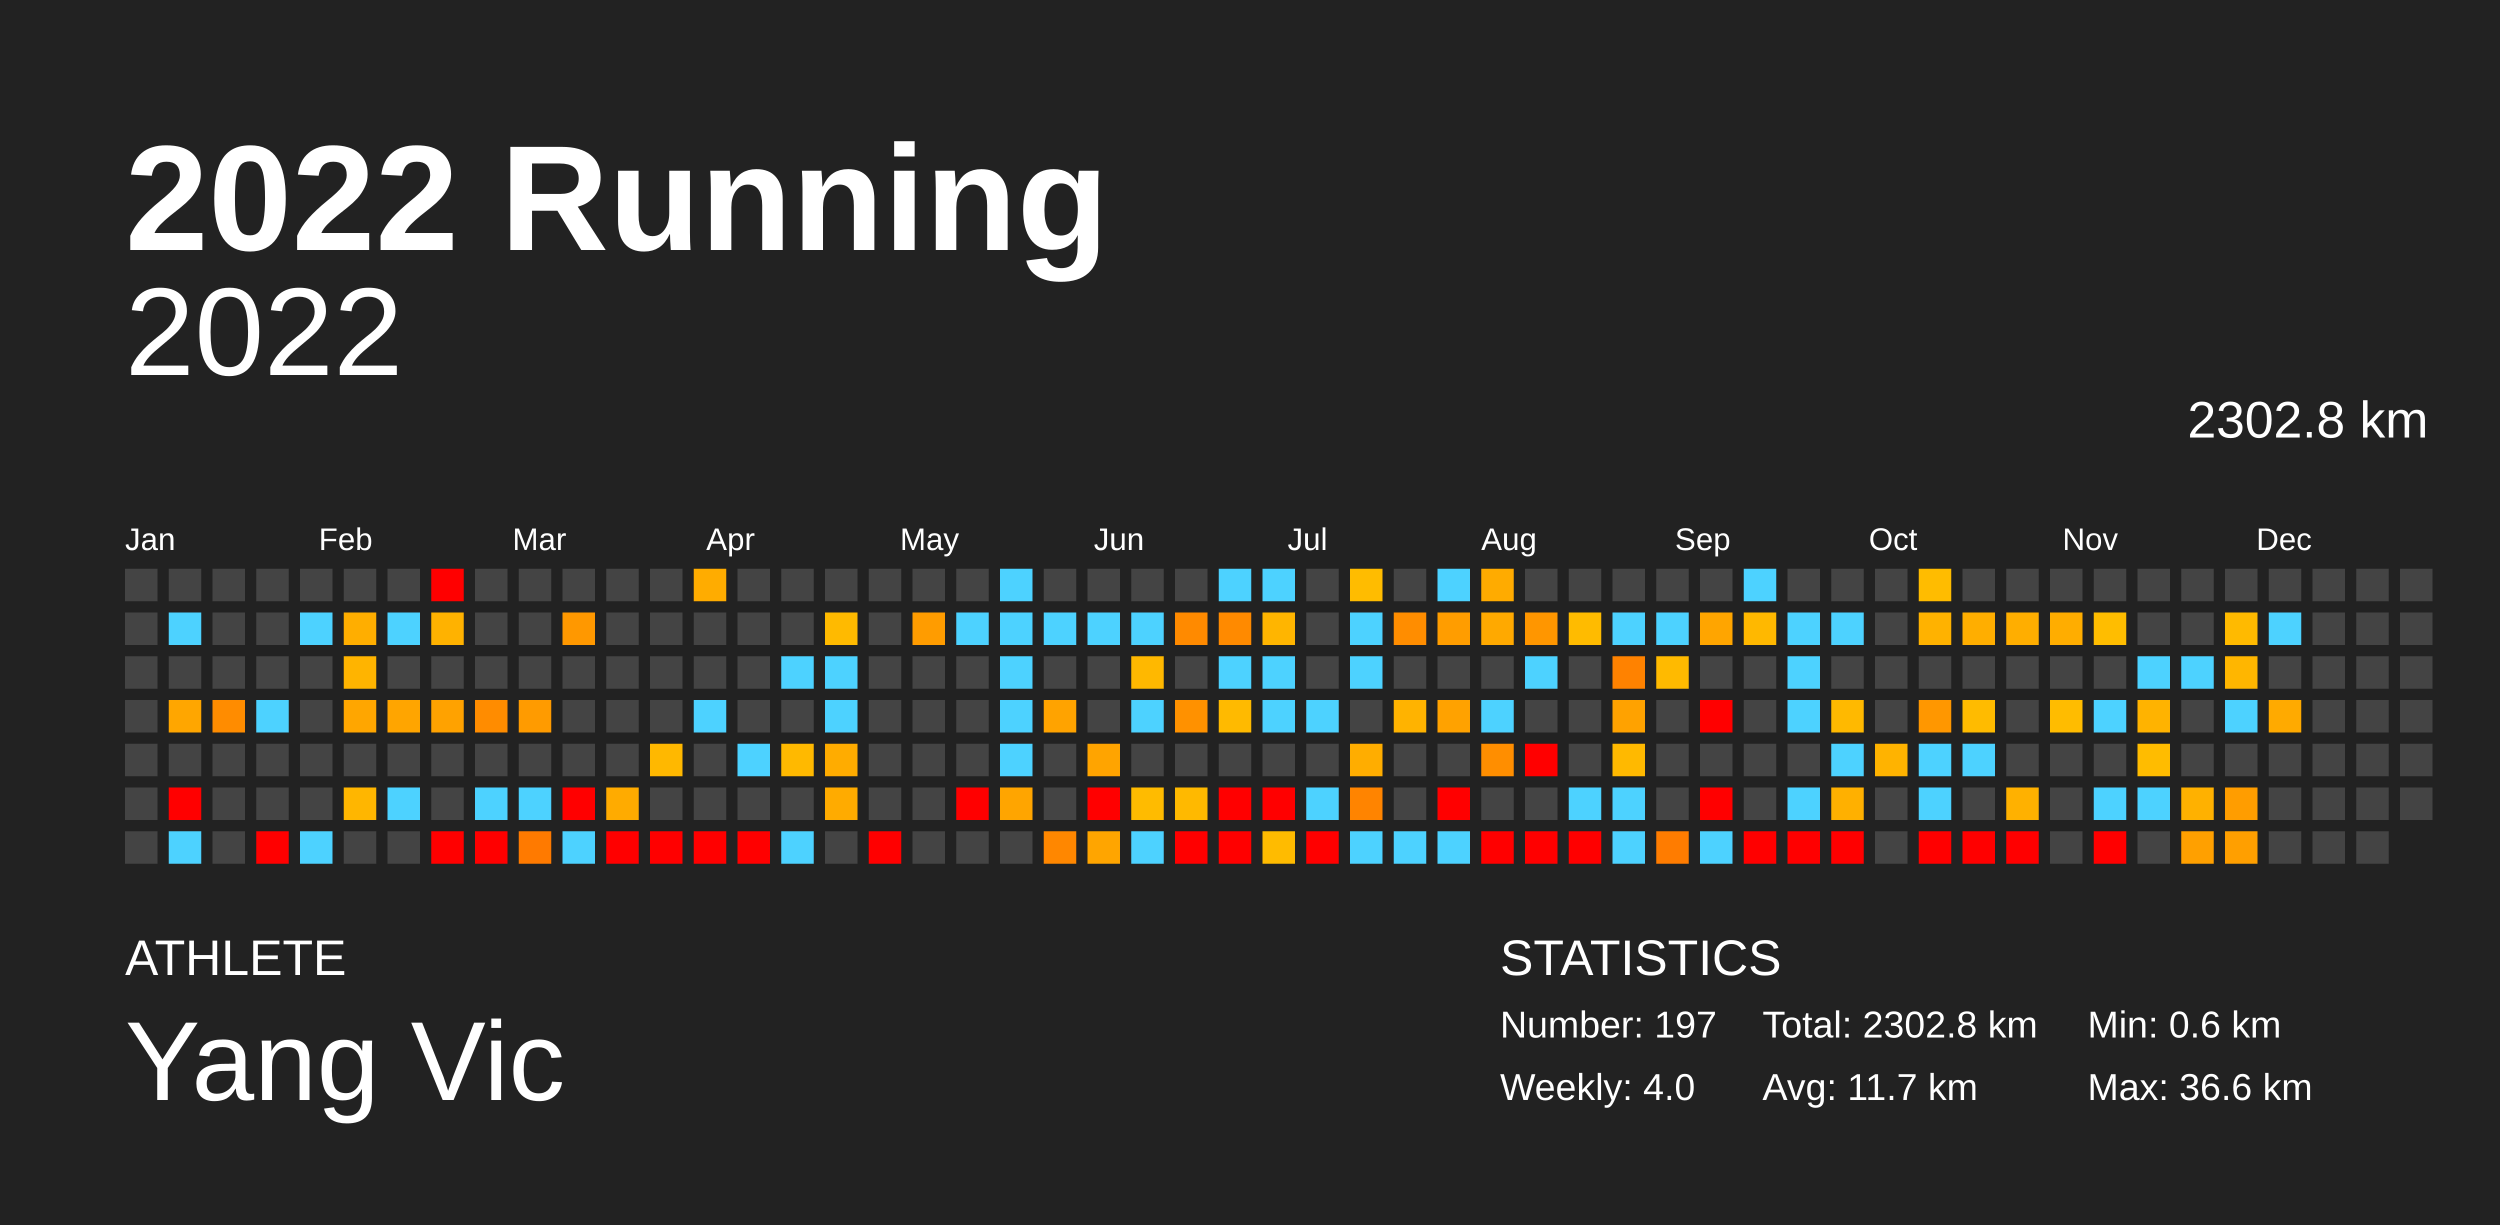
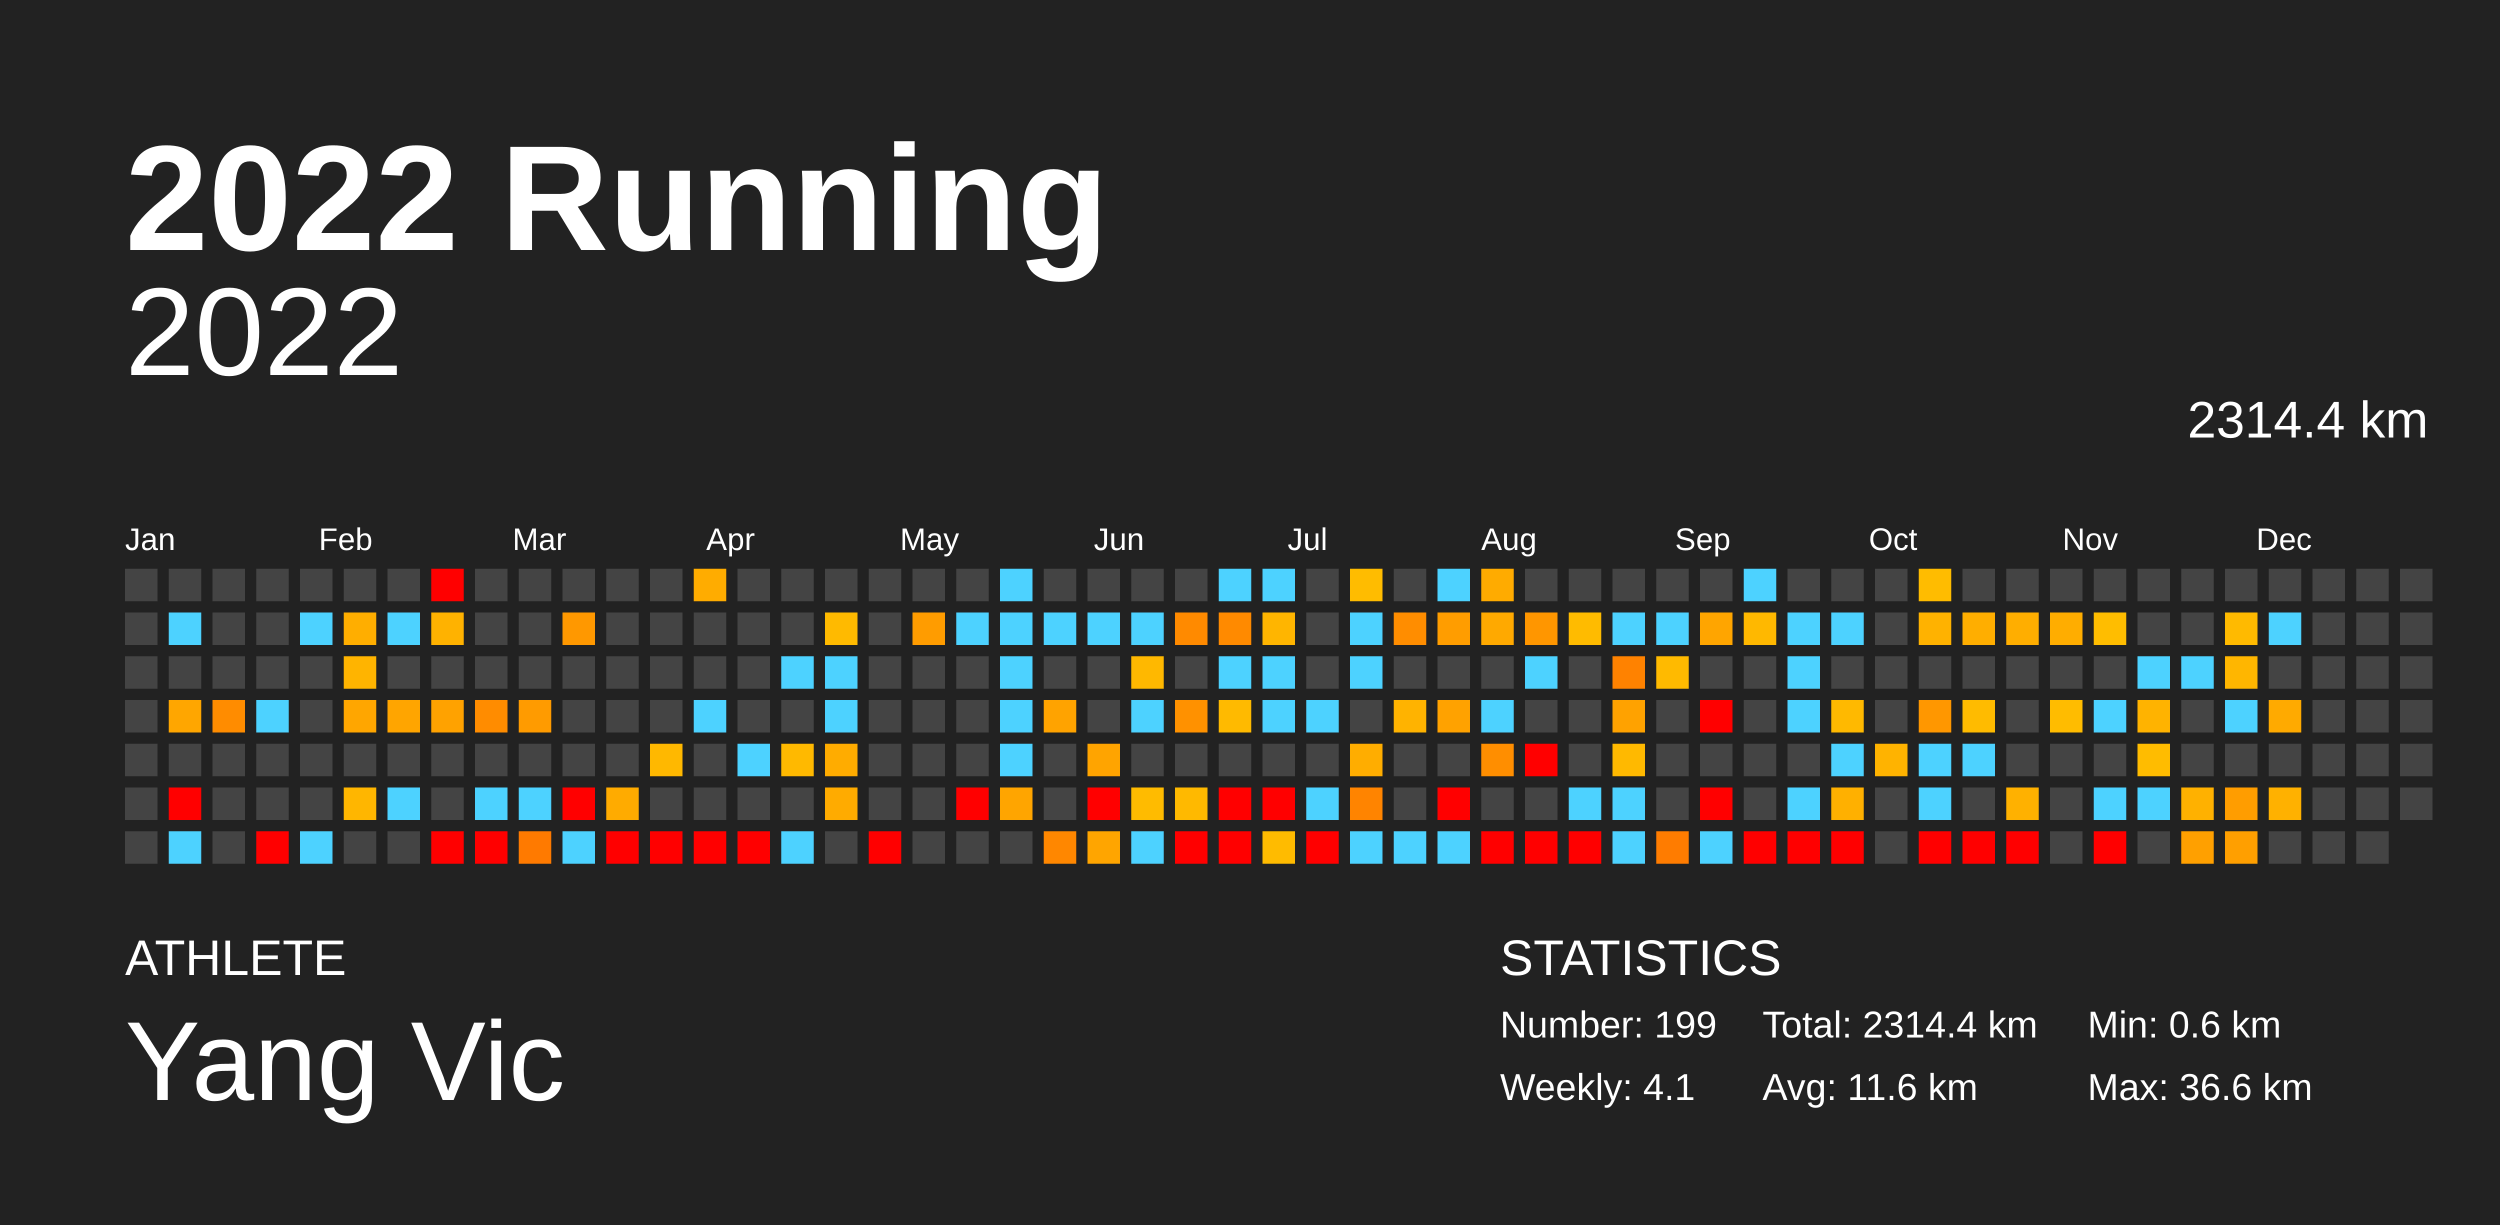
<svg xmlns="http://www.w3.org/2000/svg" baseProfile="full" height="98mm" version="1.1" viewBox="0,0,200,98" width="200mm">
  <defs />
  <rect fill="#222222" height="98" width="200" x="0" y="0" />
  <text fill="#FFFFFF" style="font-size:12px; font-family:Arial; font-weight:bold;" x="10" y="20">2022 Running</text>
  <text fill="#FFFFFF" style="font-size:4px; font-family:Arial" x="10" y="78">ATHLETE</text>
  <text fill="#FFFFFF" style="font-size:9px; font-family:Arial" x="10" y="88">Yang Vic</text>
  <text fill="#FFFFFF" style="font-size:4px; font-family:Arial" x="120" y="78">STATISTICS</text>
-   <text fill="#FFFFFF" style="font-size:3px; font-family:Arial" x="120" y="83">Number: 197</text>
-   <text fill="#FFFFFF" style="font-size:3px; font-family:Arial" x="120" y="88">Weekly: 4.0</text>
-   <text fill="#FFFFFF" style="font-size:3px; font-family:Arial" x="141" y="83">Total: 2302.8 km</text>
-   <text fill="#FFFFFF" style="font-size:3px; font-family:Arial" x="141" y="88">Avg: 11.7 km</text>
+   <text fill="#FFFFFF" style="font-size:3px; font-family:Arial" x="120" y="83">Number: 199</text>
+   <text fill="#FFFFFF" style="font-size:3px; font-family:Arial" x="120" y="88">Weekly: 4.1</text>
+   <text fill="#FFFFFF" style="font-size:3px; font-family:Arial" x="141" y="83">Total: 2314.4 km</text>
+   <text fill="#FFFFFF" style="font-size:3px; font-family:Arial" x="141" y="88">Avg: 11.6 km</text>
  <text fill="#FFFFFF" style="font-size:3px; font-family:Arial" x="167" y="83">Min: 0.6 km</text>
  <text fill="#FFFFFF" style="font-size:3px; font-family:Arial" x="167" y="88">Max: 36.6 km</text>
  <text alignment-baseline="hanging" fill="#FFFFFF" style="font-size:10.0px; font-family:Arial;" x="10" y="30">2022</text>
-   <text alignment-baseline="hanging" fill="#FFFFFF" style="font-size:4.125px; font-family:Arial;" x="175" y="35">2302.8 km</text>
+   <text alignment-baseline="hanging" fill="#FFFFFF" style="font-size:4.125px; font-family:Arial;" x="175" y="35">2314.4 km</text>
  <text fill="#FFFFFF" style="font-size:2.5px; font-family:Arial" x="10.0" y="44">Jan</text>
  <text fill="#FFFFFF" style="font-size:2.5px; font-family:Arial" x="25.5" y="44">Feb</text>
  <text fill="#FFFFFF" style="font-size:2.5px; font-family:Arial" x="41.0" y="44">Mar</text>
  <text fill="#FFFFFF" style="font-size:2.5px; font-family:Arial" x="56.5" y="44">Apr</text>
  <text fill="#FFFFFF" style="font-size:2.5px; font-family:Arial" x="72.0" y="44">May</text>
  <text fill="#FFFFFF" style="font-size:2.5px; font-family:Arial" x="87.5" y="44">Jun</text>
  <text fill="#FFFFFF" style="font-size:2.5px; font-family:Arial" x="103.0" y="44">Jul</text>
  <text fill="#FFFFFF" style="font-size:2.5px; font-family:Arial" x="118.5" y="44">Aug</text>
  <text fill="#FFFFFF" style="font-size:2.5px; font-family:Arial" x="134.0" y="44">Sep</text>
  <text fill="#FFFFFF" style="font-size:2.5px; font-family:Arial" x="149.5" y="44">Oct</text>
  <text fill="#FFFFFF" style="font-size:2.5px; font-family:Arial" x="165.0" y="44">Nov</text>
  <text fill="#FFFFFF" style="font-size:2.5px; font-family:Arial" x="180.5" y="44">Dec</text>
  <rect fill="#444444" height="2.6" width="2.6" x="10.0" y="45.5" />
  <rect fill="#444444" height="2.6" width="2.6" x="10.0" y="49.0" />
  <rect fill="#444444" height="2.6" width="2.6" x="10.0" y="52.5" />
  <rect fill="#444444" height="2.6" width="2.6" x="10.0" y="56.0" />
  <rect fill="#444444" height="2.6" width="2.6" x="10.0" y="59.5" />
  <rect fill="#444444" height="2.6" width="2.6" x="10.0" y="63.0" />
  <rect fill="#444444" height="2.6" width="2.6" x="10.0" y="66.5" />
  <rect fill="#444444" height="2.6" width="2.6" x="13.5" y="45.5" />
  <rect fill="#4dd2ff" height="2.6" width="2.6" x="13.5" y="49.0" />
  <rect fill="#444444" height="2.6" width="2.6" x="13.5" y="52.5" />
  <rect fill="#ffa600" height="2.6" width="2.6" x="13.5" y="56.0" />
  <rect fill="#444444" height="2.6" width="2.6" x="13.5" y="59.5" />
  <rect fill="red" height="2.6" width="2.6" x="13.5" y="63.0" />
  <rect fill="#4dd2ff" height="2.6" width="2.6" x="13.5" y="66.5" />
  <rect fill="#444444" height="2.6" width="2.6" x="17.0" y="45.5" />
  <rect fill="#444444" height="2.6" width="2.6" x="17.0" y="49.0" />
  <rect fill="#444444" height="2.6" width="2.6" x="17.0" y="52.5" />
  <rect fill="#ff8c00" height="2.6" width="2.6" x="17.0" y="56.0" />
  <rect fill="#444444" height="2.6" width="2.6" x="17.0" y="59.5" />
  <rect fill="#444444" height="2.6" width="2.6" x="17.0" y="63.0" />
  <rect fill="#444444" height="2.6" width="2.6" x="17.0" y="66.5" />
  <rect fill="#444444" height="2.6" width="2.6" x="20.5" y="45.5" />
  <rect fill="#444444" height="2.6" width="2.6" x="20.5" y="49.0" />
  <rect fill="#444444" height="2.6" width="2.6" x="20.5" y="52.5" />
  <rect fill="#4dd2ff" height="2.6" width="2.6" x="20.5" y="56.0" />
  <rect fill="#444444" height="2.6" width="2.6" x="20.5" y="59.5" />
  <rect fill="#444444" height="2.6" width="2.6" x="20.5" y="63.0" />
  <rect fill="red" height="2.6" width="2.6" x="20.5" y="66.5" />
  <rect fill="#444444" height="2.6" width="2.6" x="24.0" y="45.5" />
  <rect fill="#4dd2ff" height="2.6" width="2.6" x="24.0" y="49.0" />
  <rect fill="#444444" height="2.6" width="2.6" x="24.0" y="52.5" />
  <rect fill="#444444" height="2.6" width="2.6" x="24.0" y="56.0" />
  <rect fill="#444444" height="2.6" width="2.6" x="24.0" y="59.5" />
  <rect fill="#444444" height="2.6" width="2.6" x="24.0" y="63.0" />
  <rect fill="#4dd2ff" height="2.6" width="2.6" x="24.0" y="66.5" />
  <rect fill="#444444" height="2.6" width="2.6" x="27.5" y="45.5" />
  <rect fill="#ffae00" height="2.6" width="2.6" x="27.5" y="49.0" />
  <rect fill="#ffb400" height="2.6" width="2.6" x="27.5" y="52.5" />
  <rect fill="#ffa600" height="2.6" width="2.6" x="27.5" y="56.0" />
  <rect fill="#444444" height="2.6" width="2.6" x="27.5" y="59.5" />
  <rect fill="#ffb600" height="2.6" width="2.6" x="27.5" y="63.0" />
  <rect fill="#444444" height="2.6" width="2.6" x="27.5" y="66.5" />
  <rect fill="#444444" height="2.6" width="2.6" x="31.0" y="45.5" />
  <rect fill="#4dd2ff" height="2.6" width="2.6" x="31.0" y="49.0" />
  <rect fill="#444444" height="2.6" width="2.6" x="31.0" y="52.5" />
  <rect fill="#ffa500" height="2.6" width="2.6" x="31.0" y="56.0" />
  <rect fill="#444444" height="2.6" width="2.6" x="31.0" y="59.5" />
  <rect fill="#4dd2ff" height="2.6" width="2.6" x="31.0" y="63.0" />
  <rect fill="#444444" height="2.6" width="2.6" x="31.0" y="66.5" />
  <rect fill="red" height="2.6" width="2.6" x="34.5" y="45.5" />
  <rect fill="#ffb200" height="2.6" width="2.6" x="34.5" y="49.0" />
  <rect fill="#444444" height="2.6" width="2.6" x="34.5" y="52.5" />
  <rect fill="#ffa200" height="2.6" width="2.6" x="34.5" y="56.0" />
  <rect fill="#444444" height="2.6" width="2.6" x="34.5" y="59.5" />
  <rect fill="#444444" height="2.6" width="2.6" x="34.5" y="63.0" />
  <rect fill="red" height="2.6" width="2.6" x="34.5" y="66.5" />
  <rect fill="#444444" height="2.6" width="2.6" x="38.0" y="45.5" />
  <rect fill="#444444" height="2.6" width="2.6" x="38.0" y="49.0" />
  <rect fill="#444444" height="2.6" width="2.6" x="38.0" y="52.5" />
  <rect fill="#ff8c00" height="2.6" width="2.6" x="38.0" y="56.0" />
  <rect fill="#444444" height="2.6" width="2.6" x="38.0" y="59.5" />
  <rect fill="#4dd2ff" height="2.6" width="2.6" x="38.0" y="63.0" />
  <rect fill="red" height="2.6" width="2.6" x="38.0" y="66.5" />
  <rect fill="#444444" height="2.6" width="2.6" x="41.5" y="45.5" />
  <rect fill="#444444" height="2.6" width="2.6" x="41.5" y="49.0" />
  <rect fill="#444444" height="2.6" width="2.6" x="41.5" y="52.5" />
  <rect fill="#ff9b00" height="2.6" width="2.6" x="41.5" y="56.0" />
  <rect fill="#444444" height="2.6" width="2.6" x="41.5" y="59.5" />
  <rect fill="#4dd2ff" height="2.6" width="2.6" x="41.5" y="63.0" />
  <rect fill="#ff7a00" height="2.6" width="2.6" x="41.5" y="66.5" />
  <rect fill="#444444" height="2.6" width="2.6" x="45.0" y="45.5" />
  <rect fill="#ff9800" height="2.6" width="2.6" x="45.0" y="49.0" />
  <rect fill="#444444" height="2.6" width="2.6" x="45.0" y="52.5" />
  <rect fill="#444444" height="2.6" width="2.6" x="45.0" y="56.0" />
  <rect fill="#444444" height="2.6" width="2.6" x="45.0" y="59.5" />
  <rect fill="red" height="2.6" width="2.6" x="45.0" y="63.0" />
  <rect fill="#4dd2ff" height="2.6" width="2.6" x="45.0" y="66.5" />
  <rect fill="#444444" height="2.6" width="2.6" x="48.5" y="45.5" />
  <rect fill="#444444" height="2.6" width="2.6" x="48.5" y="49.0" />
  <rect fill="#444444" height="2.6" width="2.6" x="48.5" y="52.5" />
  <rect fill="#444444" height="2.6" width="2.6" x="48.5" y="56.0" />
  <rect fill="#444444" height="2.6" width="2.6" x="48.5" y="59.5" />
  <rect fill="#ffab00" height="2.6" width="2.6" x="48.5" y="63.0" />
  <rect fill="red" height="2.6" width="2.6" x="48.5" y="66.5" />
  <rect fill="#444444" height="2.6" width="2.6" x="52.0" y="45.5" />
  <rect fill="#444444" height="2.6" width="2.6" x="52.0" y="49.0" />
  <rect fill="#444444" height="2.6" width="2.6" x="52.0" y="52.5" />
  <rect fill="#444444" height="2.6" width="2.6" x="52.0" y="56.0" />
  <rect fill="#ffb800" height="2.6" width="2.6" x="52.0" y="59.5" />
  <rect fill="#444444" height="2.6" width="2.6" x="52.0" y="63.0" />
  <rect fill="red" height="2.6" width="2.6" x="52.0" y="66.5" />
  <rect fill="#ffac00" height="2.6" width="2.6" x="55.5" y="45.5" />
  <rect fill="#444444" height="2.6" width="2.6" x="55.5" y="49.0" />
  <rect fill="#444444" height="2.6" width="2.6" x="55.5" y="52.5" />
  <rect fill="#4dd2ff" height="2.6" width="2.6" x="55.5" y="56.0" />
  <rect fill="#444444" height="2.6" width="2.6" x="55.5" y="59.5" />
  <rect fill="#444444" height="2.6" width="2.6" x="55.5" y="63.0" />
  <rect fill="red" height="2.6" width="2.6" x="55.5" y="66.5" />
  <rect fill="#444444" height="2.6" width="2.6" x="59.0" y="45.5" />
  <rect fill="#444444" height="2.6" width="2.6" x="59.0" y="49.0" />
  <rect fill="#444444" height="2.6" width="2.6" x="59.0" y="52.5" />
  <rect fill="#444444" height="2.6" width="2.6" x="59.0" y="56.0" />
  <rect fill="#4dd2ff" height="2.6" width="2.6" x="59.0" y="59.5" />
  <rect fill="#444444" height="2.6" width="2.6" x="59.0" y="63.0" />
  <rect fill="red" height="2.6" width="2.6" x="59.0" y="66.5" />
  <rect fill="#444444" height="2.6" width="2.6" x="62.5" y="45.5" />
  <rect fill="#444444" height="2.6" width="2.6" x="62.5" y="49.0" />
  <rect fill="#4dd2ff" height="2.6" width="2.6" x="62.5" y="52.5" />
  <rect fill="#444444" height="2.6" width="2.6" x="62.5" y="56.0" />
  <rect fill="#ffb900" height="2.6" width="2.6" x="62.5" y="59.5" />
  <rect fill="#444444" height="2.6" width="2.6" x="62.5" y="63.0" />
  <rect fill="#4dd2ff" height="2.6" width="2.6" x="62.5" y="66.5" />
  <rect fill="#444444" height="2.6" width="2.6" x="66.0" y="45.5" />
  <rect fill="#ffba00" height="2.6" width="2.6" x="66.0" y="49.0" />
  <rect fill="#4dd2ff" height="2.6" width="2.6" x="66.0" y="52.5" />
  <rect fill="#4dd2ff" height="2.6" width="2.6" x="66.0" y="56.0" />
  <rect fill="#ffac00" height="2.6" width="2.6" x="66.0" y="59.5" />
  <rect fill="#ffab00" height="2.6" width="2.6" x="66.0" y="63.0" />
  <rect fill="#444444" height="2.6" width="2.6" x="66.0" y="66.5" />
  <rect fill="#444444" height="2.6" width="2.6" x="69.5" y="45.5" />
  <rect fill="#444444" height="2.6" width="2.6" x="69.5" y="49.0" />
  <rect fill="#444444" height="2.6" width="2.6" x="69.5" y="52.5" />
  <rect fill="#444444" height="2.6" width="2.6" x="69.5" y="56.0" />
  <rect fill="#444444" height="2.6" width="2.6" x="69.5" y="59.5" />
  <rect fill="#444444" height="2.6" width="2.6" x="69.5" y="63.0" />
  <rect fill="red" height="2.6" width="2.6" x="69.5" y="66.5" />
  <rect fill="#444444" height="2.6" width="2.6" x="73.0" y="45.5" />
  <rect fill="#ff9c00" height="2.6" width="2.6" x="73.0" y="49.0" />
  <rect fill="#444444" height="2.6" width="2.6" x="73.0" y="52.5" />
  <rect fill="#444444" height="2.6" width="2.6" x="73.0" y="56.0" />
  <rect fill="#444444" height="2.6" width="2.6" x="73.0" y="59.5" />
  <rect fill="#444444" height="2.6" width="2.6" x="73.0" y="63.0" />
  <rect fill="#444444" height="2.6" width="2.6" x="73.0" y="66.5" />
  <rect fill="#444444" height="2.6" width="2.6" x="76.5" y="45.5" />
  <rect fill="#4dd2ff" height="2.6" width="2.6" x="76.5" y="49.0" />
  <rect fill="#444444" height="2.6" width="2.6" x="76.5" y="52.5" />
  <rect fill="#444444" height="2.6" width="2.6" x="76.5" y="56.0" />
  <rect fill="#444444" height="2.6" width="2.6" x="76.5" y="59.5" />
  <rect fill="red" height="2.6" width="2.6" x="76.5" y="63.0" />
  <rect fill="#444444" height="2.6" width="2.6" x="76.5" y="66.5" />
  <rect fill="#4dd2ff" height="2.6" width="2.6" x="80.0" y="45.5" />
  <rect fill="#4dd2ff" height="2.6" width="2.6" x="80.0" y="49.0" />
  <rect fill="#4dd2ff" height="2.6" width="2.6" x="80.0" y="52.5" />
  <rect fill="#4dd2ff" height="2.6" width="2.6" x="80.0" y="56.0" />
  <rect fill="#4dd2ff" height="2.6" width="2.6" x="80.0" y="59.5" />
  <rect fill="#ffa500" height="2.6" width="2.6" x="80.0" y="63.0" />
  <rect fill="#444444" height="2.6" width="2.6" x="80.0" y="66.5" />
  <rect fill="#444444" height="2.6" width="2.6" x="83.5" y="45.5" />
  <rect fill="#4dd2ff" height="2.6" width="2.6" x="83.5" y="49.0" />
  <rect fill="#444444" height="2.6" width="2.6" x="83.5" y="52.5" />
  <rect fill="#ffa300" height="2.6" width="2.6" x="83.5" y="56.0" />
  <rect fill="#444444" height="2.6" width="2.6" x="83.5" y="59.5" />
  <rect fill="#444444" height="2.6" width="2.6" x="83.5" y="63.0" />
  <rect fill="#ff8700" height="2.6" width="2.6" x="83.5" y="66.5" />
  <rect fill="#444444" height="2.6" width="2.6" x="87.0" y="45.5" />
  <rect fill="#4dd2ff" height="2.6" width="2.6" x="87.0" y="49.0" />
  <rect fill="#444444" height="2.6" width="2.6" x="87.0" y="52.5" />
  <rect fill="#444444" height="2.6" width="2.6" x="87.0" y="56.0" />
  <rect fill="#ffa400" height="2.6" width="2.6" x="87.0" y="59.5" />
  <rect fill="red" height="2.6" width="2.6" x="87.0" y="63.0" />
  <rect fill="#ffa500" height="2.6" width="2.6" x="87.0" y="66.5" />
  <rect fill="#444444" height="2.6" width="2.6" x="90.5" y="45.5" />
  <rect fill="#4dd2ff" height="2.6" width="2.6" x="90.5" y="49.0" />
  <rect fill="#ffb800" height="2.6" width="2.6" x="90.5" y="52.5" />
  <rect fill="#4dd2ff" height="2.6" width="2.6" x="90.5" y="56.0" />
  <rect fill="#444444" height="2.6" width="2.6" x="90.5" y="59.5" />
  <rect fill="#ffbb00" height="2.6" width="2.6" x="90.5" y="63.0" />
  <rect fill="#4dd2ff" height="2.6" width="2.6" x="90.5" y="66.5" />
  <rect fill="#444444" height="2.6" width="2.6" x="94.0" y="45.5" />
  <rect fill="#ff8a00" height="2.6" width="2.6" x="94.0" y="49.0" />
  <rect fill="#444444" height="2.6" width="2.6" x="94.0" y="52.5" />
  <rect fill="#ff9100" height="2.6" width="2.6" x="94.0" y="56.0" />
  <rect fill="#444444" height="2.6" width="2.6" x="94.0" y="59.5" />
  <rect fill="#ffb900" height="2.6" width="2.6" x="94.0" y="63.0" />
  <rect fill="red" height="2.6" width="2.6" x="94.0" y="66.5" />
  <rect fill="#4dd2ff" height="2.6" width="2.6" x="97.5" y="45.5" />
  <rect fill="#ff8a00" height="2.6" width="2.6" x="97.5" y="49.0" />
  <rect fill="#4dd2ff" height="2.6" width="2.6" x="97.5" y="52.5" />
  <rect fill="#ffba00" height="2.6" width="2.6" x="97.5" y="56.0" />
  <rect fill="#444444" height="2.6" width="2.6" x="97.5" y="59.5" />
  <rect fill="red" height="2.6" width="2.6" x="97.5" y="63.0" />
  <rect fill="red" height="2.6" width="2.6" x="97.5" y="66.5" />
  <rect fill="#4dd2ff" height="2.6" width="2.6" x="101.0" y="45.5" />
  <rect fill="#ffb500" height="2.6" width="2.6" x="101.0" y="49.0" />
  <rect fill="#4dd2ff" height="2.6" width="2.6" x="101.0" y="52.5" />
  <rect fill="#4dd2ff" height="2.6" width="2.6" x="101.0" y="56.0" />
  <rect fill="#444444" height="2.6" width="2.6" x="101.0" y="59.5" />
  <rect fill="red" height="2.6" width="2.6" x="101.0" y="63.0" />
  <rect fill="#ffbb00" height="2.6" width="2.6" x="101.0" y="66.5" />
  <rect fill="#444444" height="2.6" width="2.6" x="104.5" y="45.5" />
  <rect fill="#444444" height="2.6" width="2.6" x="104.5" y="49.0" />
  <rect fill="#444444" height="2.6" width="2.6" x="104.5" y="52.5" />
  <rect fill="#4dd2ff" height="2.6" width="2.6" x="104.5" y="56.0" />
  <rect fill="#444444" height="2.6" width="2.6" x="104.5" y="59.5" />
  <rect fill="#4dd2ff" height="2.6" width="2.6" x="104.5" y="63.0" />
  <rect fill="red" height="2.6" width="2.6" x="104.5" y="66.5" />
  <rect fill="#ffbc00" height="2.6" width="2.6" x="108.0" y="45.5" />
  <rect fill="#4dd2ff" height="2.6" width="2.6" x="108.0" y="49.0" />
  <rect fill="#4dd2ff" height="2.6" width="2.6" x="108.0" y="52.5" />
  <rect fill="#444444" height="2.6" width="2.6" x="108.0" y="56.0" />
  <rect fill="#ffad00" height="2.6" width="2.6" x="108.0" y="59.5" />
  <rect fill="#ff8400" height="2.6" width="2.6" x="108.0" y="63.0" />
  <rect fill="#4dd2ff" height="2.6" width="2.6" x="108.0" y="66.5" />
  <rect fill="#444444" height="2.6" width="2.6" x="111.5" y="45.5" />
  <rect fill="#ff8d00" height="2.6" width="2.6" x="111.5" y="49.0" />
  <rect fill="#444444" height="2.6" width="2.6" x="111.5" y="52.5" />
  <rect fill="#ffb300" height="2.6" width="2.6" x="111.5" y="56.0" />
  <rect fill="#444444" height="2.6" width="2.6" x="111.5" y="59.5" />
  <rect fill="#444444" height="2.6" width="2.6" x="111.5" y="63.0" />
  <rect fill="#4dd2ff" height="2.6" width="2.6" x="111.5" y="66.5" />
  <rect fill="#4dd2ff" height="2.6" width="2.6" x="115.0" y="45.5" />
  <rect fill="#ff9d00" height="2.6" width="2.6" x="115.0" y="49.0" />
  <rect fill="#444444" height="2.6" width="2.6" x="115.0" y="52.5" />
  <rect fill="#ffa200" height="2.6" width="2.6" x="115.0" y="56.0" />
  <rect fill="#444444" height="2.6" width="2.6" x="115.0" y="59.5" />
  <rect fill="red" height="2.6" width="2.6" x="115.0" y="63.0" />
  <rect fill="#4dd2ff" height="2.6" width="2.6" x="115.0" y="66.5" />
  <rect fill="#ffab00" height="2.6" width="2.6" x="118.5" y="45.5" />
  <rect fill="#ffa900" height="2.6" width="2.6" x="118.5" y="49.0" />
  <rect fill="#444444" height="2.6" width="2.6" x="118.5" y="52.5" />
  <rect fill="#4dd2ff" height="2.6" width="2.6" x="118.5" y="56.0" />
  <rect fill="#ff8e00" height="2.6" width="2.6" x="118.5" y="59.5" />
  <rect fill="#444444" height="2.6" width="2.6" x="118.5" y="63.0" />
  <rect fill="red" height="2.6" width="2.6" x="118.5" y="66.5" />
  <rect fill="#444444" height="2.6" width="2.6" x="122.0" y="45.5" />
  <rect fill="#ff9600" height="2.6" width="2.6" x="122.0" y="49.0" />
  <rect fill="#4dd2ff" height="2.6" width="2.6" x="122.0" y="52.5" />
  <rect fill="#444444" height="2.6" width="2.6" x="122.0" y="56.0" />
  <rect fill="red" height="2.6" width="2.6" x="122.0" y="59.5" />
  <rect fill="#444444" height="2.6" width="2.6" x="122.0" y="63.0" />
  <rect fill="red" height="2.6" width="2.6" x="122.0" y="66.5" />
  <rect fill="#444444" height="2.6" width="2.6" x="125.5" y="45.5" />
  <rect fill="#ffbb00" height="2.6" width="2.6" x="125.5" y="49.0" />
  <rect fill="#444444" height="2.6" width="2.6" x="125.5" y="52.5" />
  <rect fill="#444444" height="2.6" width="2.6" x="125.5" y="56.0" />
  <rect fill="#444444" height="2.6" width="2.6" x="125.5" y="59.5" />
  <rect fill="#4dd2ff" height="2.6" width="2.6" x="125.5" y="63.0" />
  <rect fill="red" height="2.6" width="2.6" x="125.5" y="66.5" />
  <rect fill="#444444" height="2.6" width="2.6" x="129.0" y="45.5" />
  <rect fill="#4dd2ff" height="2.6" width="2.6" x="129.0" y="49.0" />
  <rect fill="#ff8200" height="2.6" width="2.6" x="129.0" y="52.5" />
  <rect fill="#ffa200" height="2.6" width="2.6" x="129.0" y="56.0" />
  <rect fill="#ffb900" height="2.6" width="2.6" x="129.0" y="59.5" />
  <rect fill="#4dd2ff" height="2.6" width="2.6" x="129.0" y="63.0" />
  <rect fill="#4dd2ff" height="2.6" width="2.6" x="129.0" y="66.5" />
  <rect fill="#444444" height="2.6" width="2.6" x="132.5" y="45.5" />
  <rect fill="#4dd2ff" height="2.6" width="2.6" x="132.5" y="49.0" />
  <rect fill="#ffba00" height="2.6" width="2.6" x="132.5" y="52.5" />
  <rect fill="#444444" height="2.6" width="2.6" x="132.5" y="56.0" />
  <rect fill="#444444" height="2.6" width="2.6" x="132.5" y="59.5" />
  <rect fill="#444444" height="2.6" width="2.6" x="132.5" y="63.0" />
  <rect fill="#ff7c00" height="2.6" width="2.6" x="132.5" y="66.5" />
  <rect fill="#444444" height="2.6" width="2.6" x="136.0" y="45.5" />
  <rect fill="#ffa500" height="2.6" width="2.6" x="136.0" y="49.0" />
  <rect fill="#444444" height="2.6" width="2.6" x="136.0" y="52.5" />
  <rect fill="red" height="2.6" width="2.6" x="136.0" y="56.0" />
  <rect fill="#444444" height="2.6" width="2.6" x="136.0" y="59.5" />
  <rect fill="red" height="2.6" width="2.6" x="136.0" y="63.0" />
  <rect fill="#4dd2ff" height="2.6" width="2.6" x="136.0" y="66.5" />
  <rect fill="#4dd2ff" height="2.6" width="2.6" x="139.5" y="45.5" />
  <rect fill="#ffb800" height="2.6" width="2.6" x="139.5" y="49.0" />
  <rect fill="#444444" height="2.6" width="2.6" x="139.5" y="52.5" />
  <rect fill="#444444" height="2.6" width="2.6" x="139.5" y="56.0" />
  <rect fill="#444444" height="2.6" width="2.6" x="139.5" y="59.5" />
  <rect fill="#444444" height="2.6" width="2.6" x="139.5" y="63.0" />
  <rect fill="red" height="2.6" width="2.6" x="139.5" y="66.5" />
  <rect fill="#444444" height="2.6" width="2.6" x="143.0" y="45.5" />
  <rect fill="#4dd2ff" height="2.6" width="2.6" x="143.0" y="49.0" />
  <rect fill="#4dd2ff" height="2.6" width="2.6" x="143.0" y="52.5" />
  <rect fill="#4dd2ff" height="2.6" width="2.6" x="143.0" y="56.0" />
  <rect fill="#444444" height="2.6" width="2.6" x="143.0" y="59.5" />
  <rect fill="#4dd2ff" height="2.6" width="2.6" x="143.0" y="63.0" />
  <rect fill="red" height="2.6" width="2.6" x="143.0" y="66.5" />
  <rect fill="#444444" height="2.6" width="2.6" x="146.5" y="45.5" />
  <rect fill="#4dd2ff" height="2.6" width="2.6" x="146.5" y="49.0" />
  <rect fill="#444444" height="2.6" width="2.6" x="146.5" y="52.5" />
  <rect fill="#ffb900" height="2.6" width="2.6" x="146.5" y="56.0" />
  <rect fill="#4dd2ff" height="2.6" width="2.6" x="146.5" y="59.5" />
  <rect fill="#ffb000" height="2.6" width="2.6" x="146.5" y="63.0" />
  <rect fill="red" height="2.6" width="2.6" x="146.5" y="66.5" />
  <rect fill="#444444" height="2.6" width="2.6" x="150.0" y="45.5" />
  <rect fill="#444444" height="2.6" width="2.6" x="150.0" y="49.0" />
  <rect fill="#444444" height="2.6" width="2.6" x="150.0" y="52.5" />
  <rect fill="#444444" height="2.6" width="2.6" x="150.0" y="56.0" />
  <rect fill="#ffb300" height="2.6" width="2.6" x="150.0" y="59.5" />
  <rect fill="#444444" height="2.6" width="2.6" x="150.0" y="63.0" />
  <rect fill="#444444" height="2.6" width="2.6" x="150.0" y="66.5" />
  <rect fill="#ffbc00" height="2.6" width="2.6" x="153.5" y="45.5" />
  <rect fill="#ffb200" height="2.6" width="2.6" x="153.5" y="49.0" />
  <rect fill="#444444" height="2.6" width="2.6" x="153.5" y="52.5" />
  <rect fill="#ff9700" height="2.6" width="2.6" x="153.5" y="56.0" />
  <rect fill="#4dd2ff" height="2.6" width="2.6" x="153.5" y="59.5" />
  <rect fill="#4dd2ff" height="2.6" width="2.6" x="153.5" y="63.0" />
  <rect fill="red" height="2.6" width="2.6" x="153.5" y="66.5" />
  <rect fill="#444444" height="2.6" width="2.6" x="157.0" y="45.5" />
  <rect fill="#ffae00" height="2.6" width="2.6" x="157.0" y="49.0" />
  <rect fill="#444444" height="2.6" width="2.6" x="157.0" y="52.5" />
  <rect fill="#ffbb00" height="2.6" width="2.6" x="157.0" y="56.0" />
  <rect fill="#4dd2ff" height="2.6" width="2.6" x="157.0" y="59.5" />
  <rect fill="#444444" height="2.6" width="2.6" x="157.0" y="63.0" />
  <rect fill="red" height="2.6" width="2.6" x="157.0" y="66.5" />
  <rect fill="#444444" height="2.6" width="2.6" x="160.5" y="45.5" />
  <rect fill="#ffae00" height="2.6" width="2.6" x="160.5" y="49.0" />
  <rect fill="#444444" height="2.6" width="2.6" x="160.5" y="52.5" />
  <rect fill="#444444" height="2.6" width="2.6" x="160.5" y="56.0" />
  <rect fill="#444444" height="2.6" width="2.6" x="160.5" y="59.5" />
  <rect fill="#ffb100" height="2.6" width="2.6" x="160.5" y="63.0" />
  <rect fill="red" height="2.6" width="2.6" x="160.5" y="66.5" />
  <rect fill="#444444" height="2.6" width="2.6" x="164.0" y="45.5" />
  <rect fill="#ffad00" height="2.6" width="2.6" x="164.0" y="49.0" />
  <rect fill="#444444" height="2.6" width="2.6" x="164.0" y="52.5" />
  <rect fill="#ffbc00" height="2.6" width="2.6" x="164.0" y="56.0" />
  <rect fill="#444444" height="2.6" width="2.6" x="164.0" y="59.5" />
  <rect fill="#444444" height="2.6" width="2.6" x="164.0" y="63.0" />
  <rect fill="#444444" height="2.6" width="2.6" x="164.0" y="66.5" />
  <rect fill="#444444" height="2.6" width="2.6" x="167.5" y="45.5" />
  <rect fill="#ffbd00" height="2.6" width="2.6" x="167.5" y="49.0" />
  <rect fill="#444444" height="2.6" width="2.6" x="167.5" y="52.5" />
  <rect fill="#4dd2ff" height="2.6" width="2.6" x="167.5" y="56.0" />
  <rect fill="#444444" height="2.6" width="2.6" x="167.5" y="59.5" />
  <rect fill="#4dd2ff" height="2.6" width="2.6" x="167.5" y="63.0" />
  <rect fill="red" height="2.6" width="2.6" x="167.5" y="66.5" />
  <rect fill="#444444" height="2.6" width="2.6" x="171.0" y="45.5" />
  <rect fill="#444444" height="2.6" width="2.6" x="171.0" y="49.0" />
  <rect fill="#4dd2ff" height="2.6" width="2.6" x="171.0" y="52.5" />
  <rect fill="#ffb300" height="2.6" width="2.6" x="171.0" y="56.0" />
  <rect fill="#ffbc00" height="2.6" width="2.6" x="171.0" y="59.5" />
  <rect fill="#4dd2ff" height="2.6" width="2.6" x="171.0" y="63.0" />
  <rect fill="#444444" height="2.6" width="2.6" x="171.0" y="66.5" />
  <rect fill="#444444" height="2.6" width="2.6" x="174.5" y="45.5" />
  <rect fill="#444444" height="2.6" width="2.6" x="174.5" y="49.0" />
  <rect fill="#4dd2ff" height="2.6" width="2.6" x="174.5" y="52.5" />
  <rect fill="#444444" height="2.6" width="2.6" x="174.5" y="56.0" />
  <rect fill="#444444" height="2.6" width="2.6" x="174.5" y="59.5" />
  <rect fill="#ffb100" height="2.6" width="2.6" x="174.5" y="63.0" />
  <rect fill="#ffa000" height="2.6" width="2.6" x="174.5" y="66.5" />
  <rect fill="#444444" height="2.6" width="2.6" x="178.0" y="45.5" />
  <rect fill="#ffba00" height="2.6" width="2.6" x="178.0" y="49.0" />
  <rect fill="#ffb600" height="2.6" width="2.6" x="178.0" y="52.5" />
  <rect fill="#4dd2ff" height="2.6" width="2.6" x="178.0" y="56.0" />
  <rect fill="#444444" height="2.6" width="2.6" x="178.0" y="59.5" />
  <rect fill="#ff9d00" height="2.6" width="2.6" x="178.0" y="63.0" />
  <rect fill="#ff9f00" height="2.6" width="2.6" x="178.0" y="66.5" />
  <rect fill="#444444" height="2.6" width="2.6" x="181.5" y="45.5" />
  <rect fill="#4dd2ff" height="2.6" width="2.6" x="181.5" y="49.0" />
  <rect fill="#444444" height="2.6" width="2.6" x="181.5" y="52.5" />
  <rect fill="#ffaa00" height="2.6" width="2.6" x="181.5" y="56.0" />
  <rect fill="#444444" height="2.6" width="2.6" x="181.5" y="59.5" />
-   <rect fill="#444444" height="2.6" width="2.6" x="181.5" y="63.0" />
+   <rect fill="#ffb100" height="2.6" width="2.6" x="181.5" y="63.0" />
  <rect fill="#444444" height="2.6" width="2.6" x="181.5" y="66.5" />
  <rect fill="#444444" height="2.6" width="2.6" x="185.0" y="45.5" />
  <rect fill="#444444" height="2.6" width="2.6" x="185.0" y="49.0" />
  <rect fill="#444444" height="2.6" width="2.6" x="185.0" y="52.5" />
  <rect fill="#444444" height="2.6" width="2.6" x="185.0" y="56.0" />
  <rect fill="#444444" height="2.6" width="2.6" x="185.0" y="59.5" />
  <rect fill="#444444" height="2.6" width="2.6" x="185.0" y="63.0" />
  <rect fill="#444444" height="2.6" width="2.6" x="185.0" y="66.5" />
  <rect fill="#444444" height="2.6" width="2.6" x="188.5" y="45.5" />
  <rect fill="#444444" height="2.6" width="2.6" x="188.5" y="49.0" />
  <rect fill="#444444" height="2.6" width="2.6" x="188.5" y="52.5" />
  <rect fill="#444444" height="2.6" width="2.6" x="188.5" y="56.0" />
  <rect fill="#444444" height="2.6" width="2.6" x="188.5" y="59.5" />
  <rect fill="#444444" height="2.6" width="2.6" x="188.5" y="63.0" />
  <rect fill="#444444" height="2.6" width="2.6" x="188.5" y="66.5" />
  <rect fill="#444444" height="2.6" width="2.6" x="192.0" y="45.5" />
  <rect fill="#444444" height="2.6" width="2.6" x="192.0" y="49.0" />
  <rect fill="#444444" height="2.6" width="2.6" x="192.0" y="52.5" />
  <rect fill="#444444" height="2.6" width="2.6" x="192.0" y="56.0" />
  <rect fill="#444444" height="2.6" width="2.6" x="192.0" y="59.5" />
  <rect fill="#444444" height="2.6" width="2.6" x="192.0" y="63.0" />
</svg>
